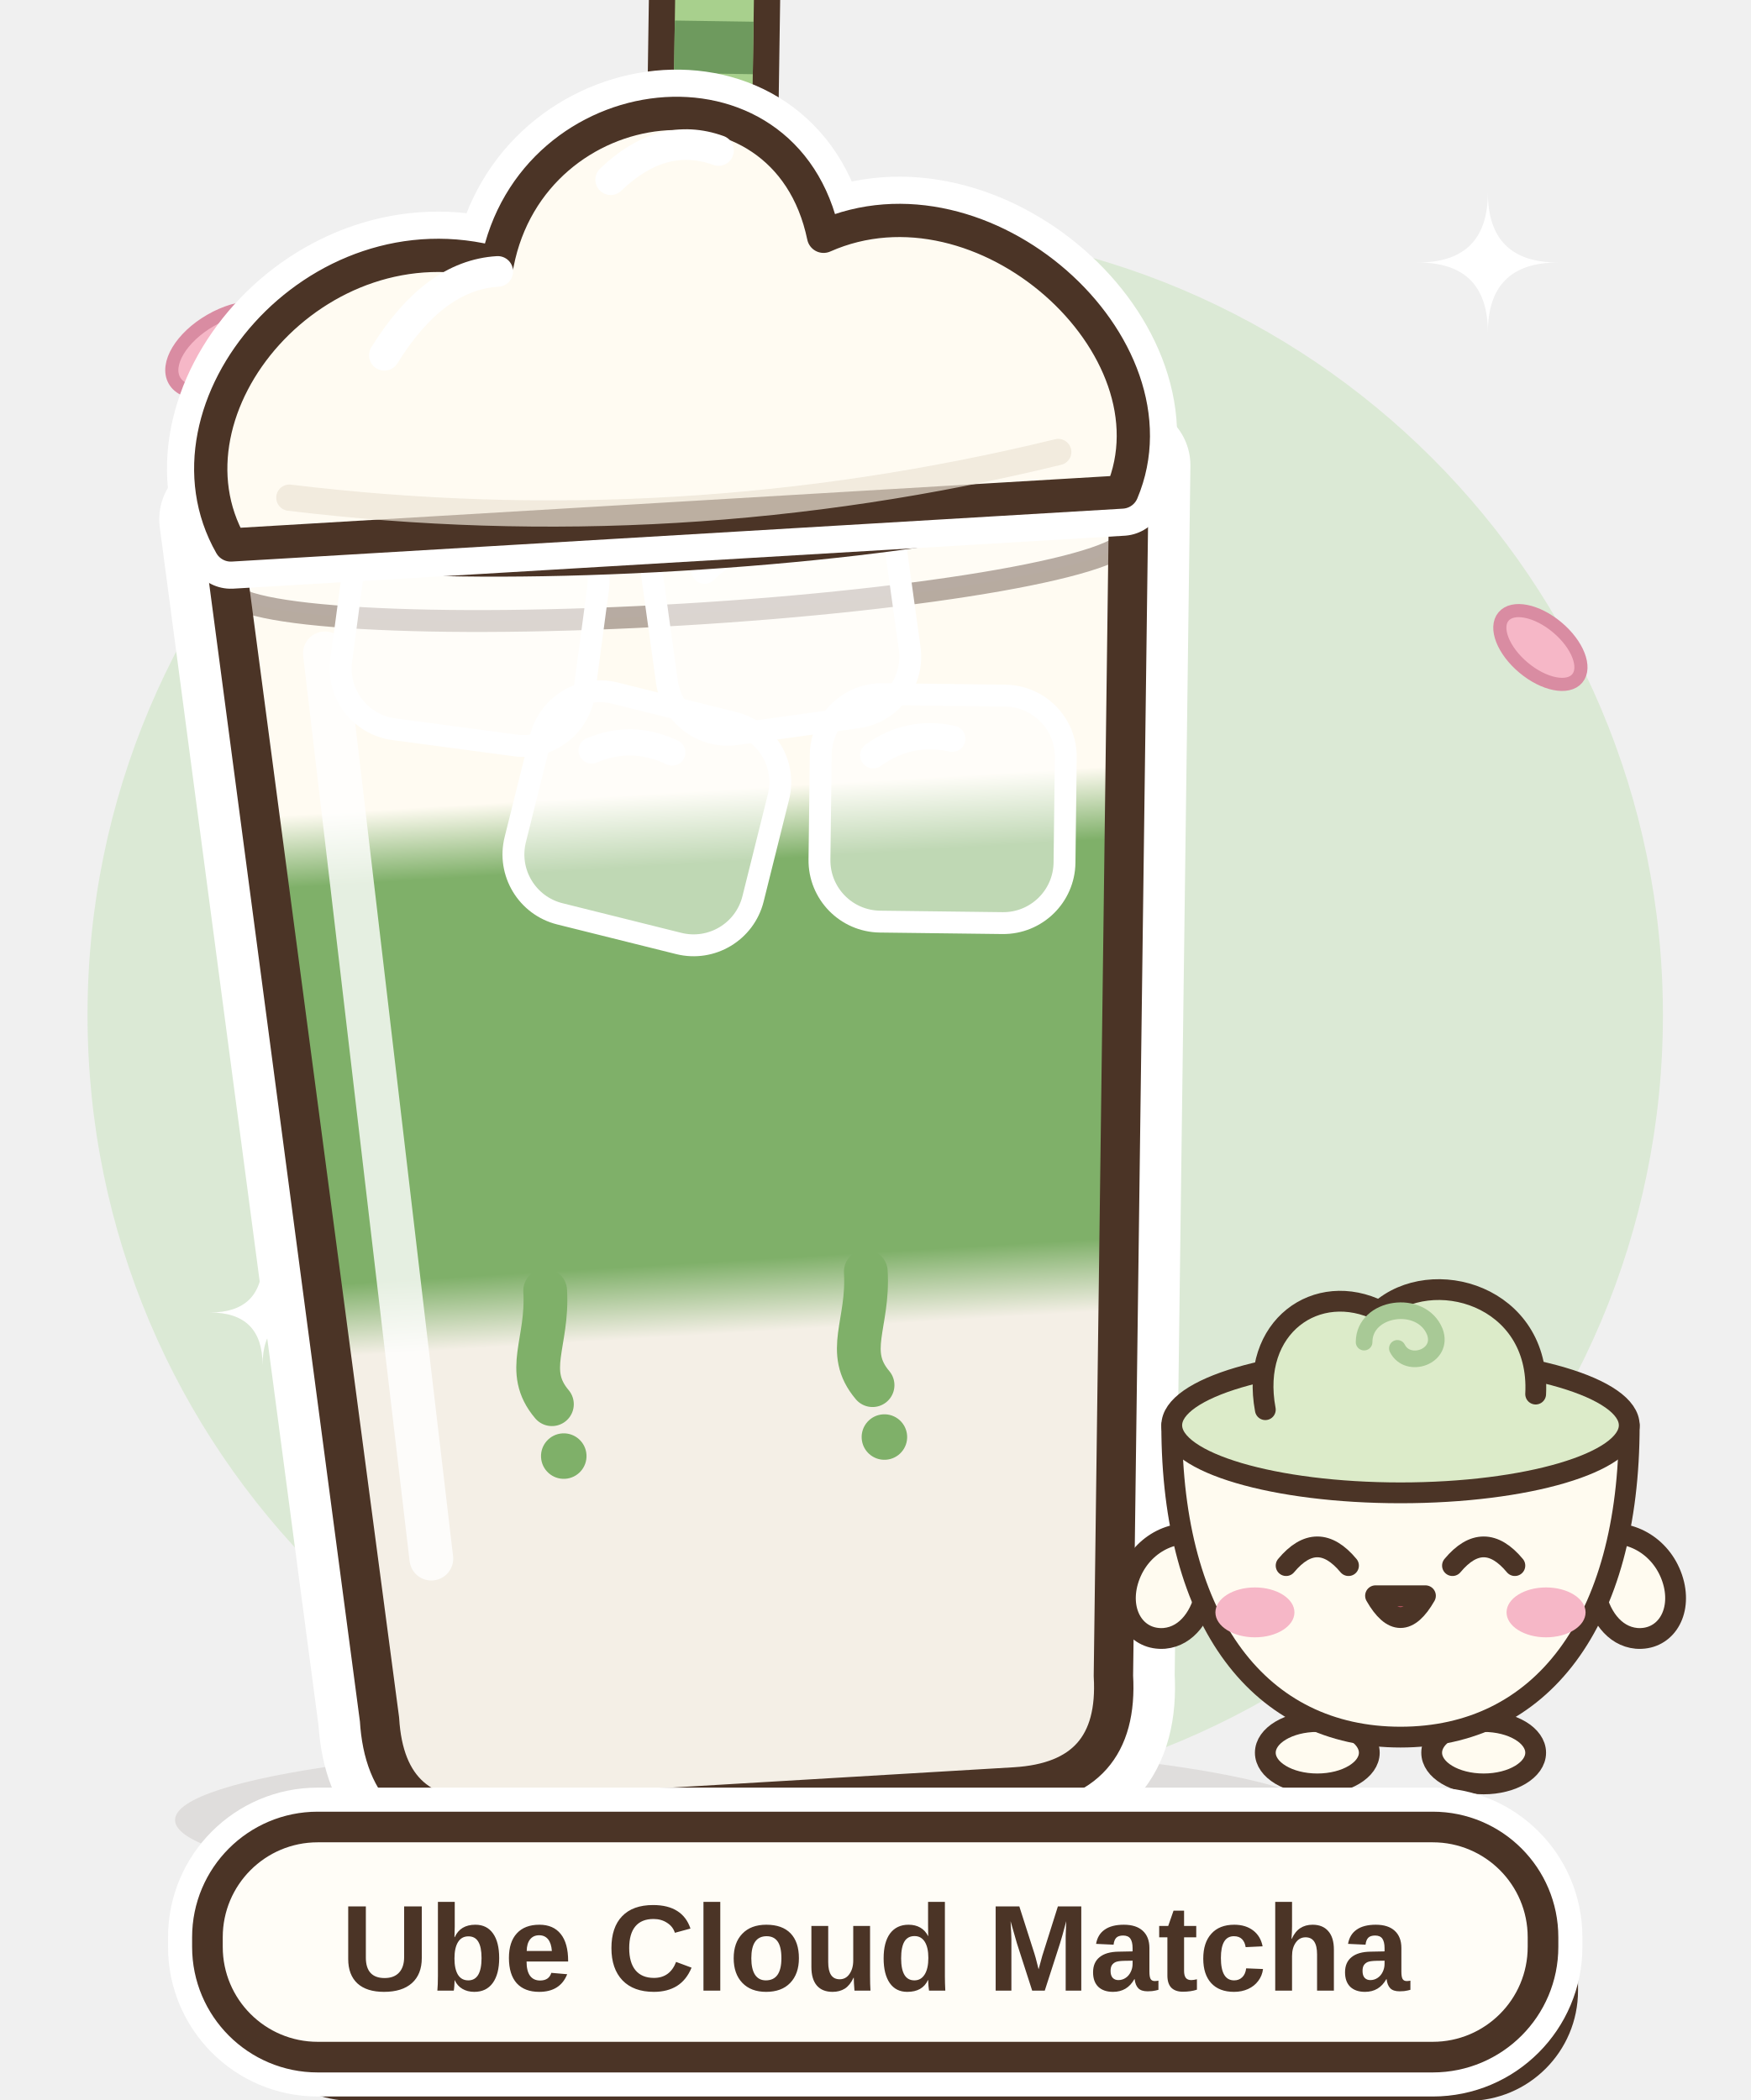
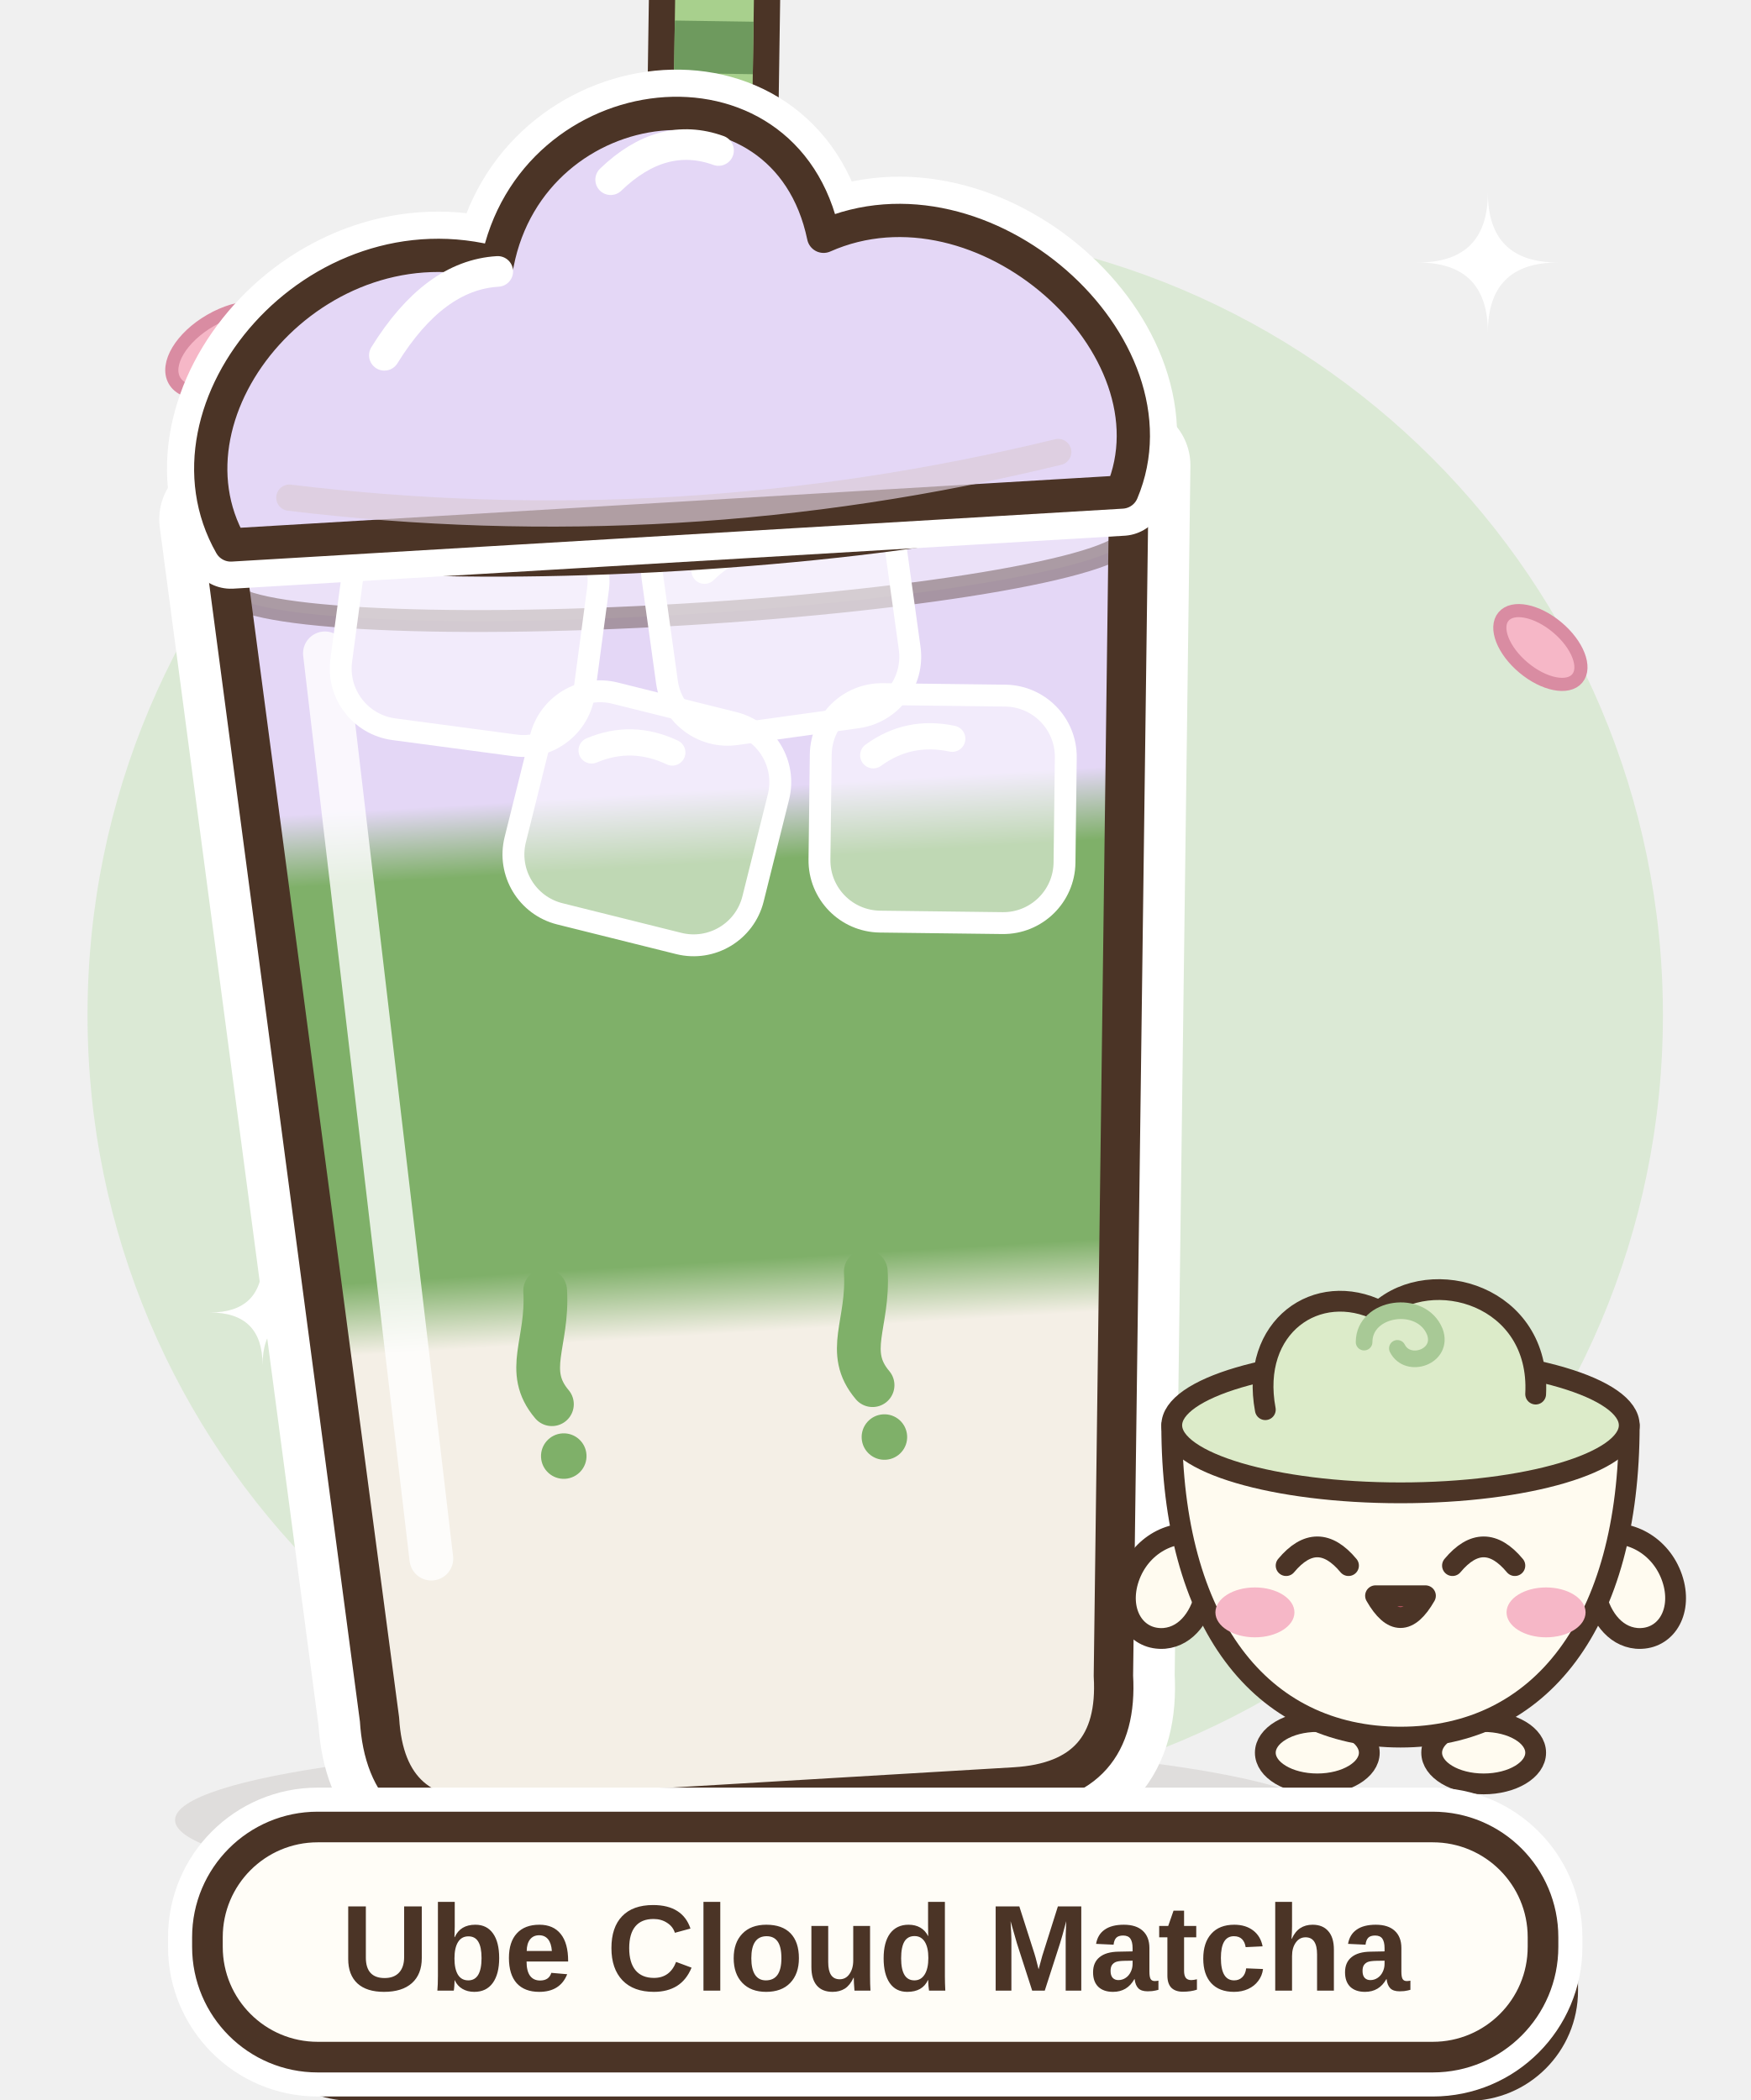
<svg xmlns="http://www.w3.org/2000/svg" viewBox="0 0 200 240" width="200" height="240" class="art-drink" role="img" aria-label="Ube Cloud Matcha" font-family="'M PLUS Rounded 1c', ui-rounded, 'Hiragino Maru Gothic ProN', 'Arial Rounded MT Bold', Nunito, Arial, sans-serif">
  <defs>
    <linearGradient id="dubecloudmal" gradientUnits="userSpaceOnUse" x1="0" x2="0" y1="-142" y2="-4">
-       <stop offset="0%" stop-color="#FFFBF2" />
-       <stop offset="19%" stop-color="#FFFBF2" />
+       <stop offset="0%" stop-color="#E4D7F6" />
+       <stop offset="19%" stop-color="#E4D7F6" />
      <stop offset="25%" stop-color="#7FB069" />
      <stop offset="58%" stop-color="#7FB069" />
      <stop offset="64%" stop-color="#F4EFE6" />
      <stop offset="100%" stop-color="#F4EFE6" />
    </linearGradient>
    <clipPath id="dubecloudmac">
      <path d="M-52 -150L-42 -12Q-42 0 -30 0L30 0Q42 0 42 -12L52 -150Z" />
    </clipPath>
  </defs>
  <circle cx="100" cy="116" r="90" fill="#DBE9D5" class="art-bg" />
  <ellipse cx="86" cy="208" rx="66" ry="9" fill="#4B3426" opacity="0.1" />
  <ellipse cx="26" cy="40" rx="7" ry="3.9" transform="rotate(-30 26 40)" fill="#F6B7C7" stroke="#D98CA2" stroke-width="1.5" />
  <ellipse cx="176" cy="74" rx="5.5" ry="3" transform="rotate(40 176 74)" fill="#F6B7C7" stroke="#D98CA2" stroke-width="1.5" />
  <path d="M170 22Q170 30 178 30Q170 30 170 38Q170 30 162 30Q170 30 170 22Z" fill="#FFFFFF" />
  <path d="M30 144Q30 150 36 150Q30 150 30 156Q30 150 24 150Q30 150 30 144Z" fill="#FFFFFF" />
  <g transform="translate(86 206) rotate(-3.4) scale(1)">
    <path d="M-52 -150L-42 -12Q-42 0 -30 0L30 0Q42 0 42 -12L52 -150Z" fill="#FFFFFF" stroke="#FFFFFF" stroke-width="14" stroke-linejoin="round" />
    <path d="M-52 -150L-42 -12Q-42 0 -30 0L30 0Q42 0 42 -12L52 -150Z" fill="#EEF7F3" fill-opacity="0.9" />
    <path d="M-6.1 -18L9 -221.2" fill="none" stroke="#4B3426" stroke-width="15" stroke-linecap="round" stroke-linejoin="round" />
    <path d="M-6.1 -18L9 -221.2" fill="none" stroke="#A8D08D" stroke-width="9" stroke-linecap="round" stroke-linejoin="round" />
    <path d="M-6.1 -18L9 -221.2" fill="none" stroke="#6E9A5E" stroke-width="9" stroke-linecap="butt" stroke-linejoin="round" stroke-dasharray="6 9" />
    <g clip-path="url(#dubecloudmac)">
      <rect x="-80" y="-142" width="160" height="142" fill="url(#dubecloudmal)" />
      <path d="M-20.2 -59.8 c 0 6 -3 9 0 13" fill="none" stroke="#7FB069" stroke-width="5" stroke-linecap="round" stroke-linejoin="round" />
      <circle cx="-19.2" cy="-40.8" r="2.6" fill="#7FB069" />
      <path d="M16.5 -59.8 c 0 6 -3 9 0 13" fill="none" stroke="#7FB069" stroke-width="5" stroke-linecap="round" stroke-linejoin="round" />
      <circle cx="17.5" cy="-40.8" r="2.6" fill="#7FB069" />
-       <ellipse cx="0" cy="-142" rx="51.5" ry="6" fill="#FFFCF5" stroke="#4B3426" stroke-width="2.5" stroke-opacity="0.4" />
+       <ellipse cx="0" cy="-142" rx="51.5" ry="6" fill="#EBE1F8" stroke="#4B3426" stroke-width="2.5" stroke-opacity="0.4" />
      <rect x="-38.3" y="-149.3" width="28" height="26" rx="7" transform="rotate(11 -24.3 -136.3)" fill="#FFFFFF" fill-opacity="0.5" stroke="#FFFFFF" stroke-width="2.5" stroke-opacity="1" />
      <path d="M-32.3 -142.3 q 4 -3 9 -2" transform="rotate(11 -24.3 -136.3)" fill="none" stroke="#FFFFFF" stroke-width="3" stroke-linecap="round" stroke-linejoin="round" />
      <rect x="-19.4" y="-126" width="28" height="26" rx="7" transform="rotate(17.4 -5.4 -113)" fill="#FFFFFF" fill-opacity="0.5" stroke="#FFFFFF" stroke-width="2.5" stroke-opacity="1" />
      <path d="M-13.4 -119 q 4 -3 9 -2" transform="rotate(17.4 -5.4 -113)" fill="none" stroke="#FFFFFF" stroke-width="3" stroke-linecap="round" stroke-linejoin="round" />
      <rect x="-2.7" y="-148.5" width="28" height="26" rx="7" transform="rotate(-4.5 11.3 -135.5)" fill="#FFFFFF" fill-opacity="0.5" stroke="#FFFFFF" stroke-width="2.5" stroke-opacity="1" />
      <path d="M3.3 -141.5 q 4 -3 9 -2" transform="rotate(-4.5 11.3 -135.5)" fill="none" stroke="#FFFFFF" stroke-width="3" stroke-linecap="round" stroke-linejoin="round" />
      <rect x="14.4" y="-125.1" width="28" height="26" rx="7" transform="rotate(4.1 28.4 -112.1)" fill="#FFFFFF" fill-opacity="0.5" stroke="#FFFFFF" stroke-width="2.5" stroke-opacity="1" />
      <path d="M20.4 -118.1 q 4 -3 9 -2" transform="rotate(4.1 28.4 -112.1)" fill="none" stroke="#FFFFFF" stroke-width="3" stroke-linecap="round" stroke-linejoin="round" />
    </g>
    <path d="M-35 -30L-41 -134" fill="none" stroke="#FFFFFF" stroke-width="5" stroke-linecap="round" stroke-linejoin="round" opacity="0.8" />
    <path d="M-52 -150L-42 -12Q-42 0 -30 0L30 0Q42 0 42 -12L52 -150" fill="none" stroke="#4B3426" stroke-width="4.5" stroke-linecap="round" stroke-linejoin="round" />
    <ellipse cx="0" cy="-150" rx="52" ry="7" fill="none" stroke="#4B3426" stroke-width="4" />
    <path d="M-51 -147C-59 -163.2 -39 -184.3 -18.7 -177.3C-13.5 -197.5 15.6 -199.3 18.7 -178.2C37.4 -185.2 59 -163.2 51 -147Z" fill="#FFFFFF" stroke="#FFFFFF" stroke-width="10" stroke-linejoin="round" />
-     <path d="M-51 -147C-59 -163.2 -39 -184.3 -18.7 -177.3C-13.5 -197.5 15.6 -199.3 18.7 -178.2C37.4 -185.2 59 -163.2 51 -147Z" fill="#FFFBF2" stroke="#4B3426" stroke-width="3.8" stroke-linejoin="round" />
-     <path d="M-44 -152Q0 -144 44 -152" fill="none" stroke="#ECE4D5" stroke-width="3" stroke-linecap="round" stroke-linejoin="round" opacity="0.7" />
+     <path d="M-51 -147C-59 -163.2 -39 -184.3 -18.7 -177.3C-13.5 -197.5 15.6 -199.3 18.7 -178.2C37.4 -185.2 59 -163.2 51 -147Z" fill="#E4D7F6" stroke="#4B3426" stroke-width="3.8" stroke-linejoin="round" />
+     <path d="M-44 -152Q0 -144 44 -152" fill="none" stroke="#DBCCD8" stroke-width="3" stroke-linecap="round" stroke-linejoin="round" opacity="0.7" />
    <path d="M-32.2 -167.6 q 6.2 -8.8 13.5 -8.8M-5.2 -186.1 q 6.2 -5.3 12.5 -2.6" fill="none" stroke="#FFFFFF" stroke-width="3.5" stroke-linecap="round" stroke-linejoin="round" />
  </g>
  <g transform="translate(122 132) scale(1.188)">
    <path class="m-o m-c m-arm-l" stroke="#4B3426" stroke-width="2" stroke-linejoin="round" stroke-linecap="round" fill="#FFFBF0" d="M12.5 36.5c-3-.5-6 1.5-6.8 4.8-.7 3 1 5.4 3.6 5.2 2.2-.2 3.6-2.3 4-4.6" />
    <path class="m-o m-c m-arm-r" stroke="#4B3426" stroke-width="2" stroke-linejoin="round" stroke-linecap="round" fill="#FFFBF0" d="M51.5 36.5c3-.5 6 1.5 6.8 4.8.7 3-1 5.4-3.6 5.2-2.2-.2-3.6-2.3-4-4.6" />
    <g class="m-feet">
      <ellipse class="m-o m-c m-foot-l" stroke="#4B3426" stroke-width="2" stroke-linejoin="round" stroke-linecap="round" fill="#FFFBF0" cx="24" cy="57.5" rx="5" ry="3" />
      <ellipse class="m-o m-c m-foot-r" stroke="#4B3426" stroke-width="2" stroke-linejoin="round" stroke-linecap="round" fill="#FFFBF0" cx="40" cy="57.5" rx="5" ry="3" />
    </g>
    <path class="m-o m-c m-cup" stroke="#4B3426" stroke-width="2" stroke-linejoin="round" stroke-linecap="round" fill="#FFFBF0" d="M10 26c0 19 8.5 30 22 30s22-11 22-30z" />
    <g class="m-foamg">
      <ellipse class="m-o m-f" stroke="#4B3426" stroke-width="2" stroke-linejoin="round" stroke-linecap="round" fill="#DCEBC9" cx="32" cy="26" rx="22" ry="6.5" />
      <path class="m-o m-f" stroke="#4B3426" stroke-width="2" stroke-linejoin="round" stroke-linecap="round" fill="#DCEBC9" d="M19 24.5c-1.5-8 5-12.5 11-9.5 5-4.5 15.5-1.5 15 8" />
      <path class="m-s" fill="none" stroke="#A8C996" stroke-width="1.6" stroke-linecap="round" d="M28.5 18c0-3.4 5.5-4.2 6.8-1 .9 2.4-2.6 3.6-3.6 1.6" />
    </g>
    <g class="m-look">
      <g class="m-eyes">
        <path class="m-l" fill="none" stroke="#4B3426" stroke-width="2" stroke-linecap="round" stroke-linejoin="round" d="M21 39.5q3-3.6 6 0M37 39.5q3-3.6 6 0" />
      </g>
    </g>
    <ellipse class="m-blush" fill="#F6B7C7" cx="18" cy="44" rx="3.8" ry="2.4" />
    <ellipse class="m-blush" fill="#F6B7C7" cx="46" cy="44" rx="3.8" ry="2.4" />
    <path class="m-o m-in m-mouth" stroke="#4B3426" stroke-width="2" stroke-linejoin="round" stroke-linecap="round" fill="#B4535F" d="M29.6 42.4q2.4 4.2 4.8 0z" />
  </g>
  <g transform="rotate(0 100 222)">
    <rect x="27.7" y="213.8" width="152.6" height="26.3" rx="12.6" fill="#4B3426" />
    <rect x="23.7" y="208.8" width="152.6" height="26.3" rx="12.6" fill="#FFFDF7" stroke="#FFFFFF" stroke-width="9" paint-order="stroke" />
    <rect x="23.7" y="208.8" width="152.6" height="26.3" rx="12.6" fill="none" stroke="#4B3426" stroke-width="3.5" />
    <text x="100" y="227.5" font-size="14" font-weight="800" text-anchor="middle" fill="#4B3426">Ube Cloud Matcha</text>
  </g>
</svg>
